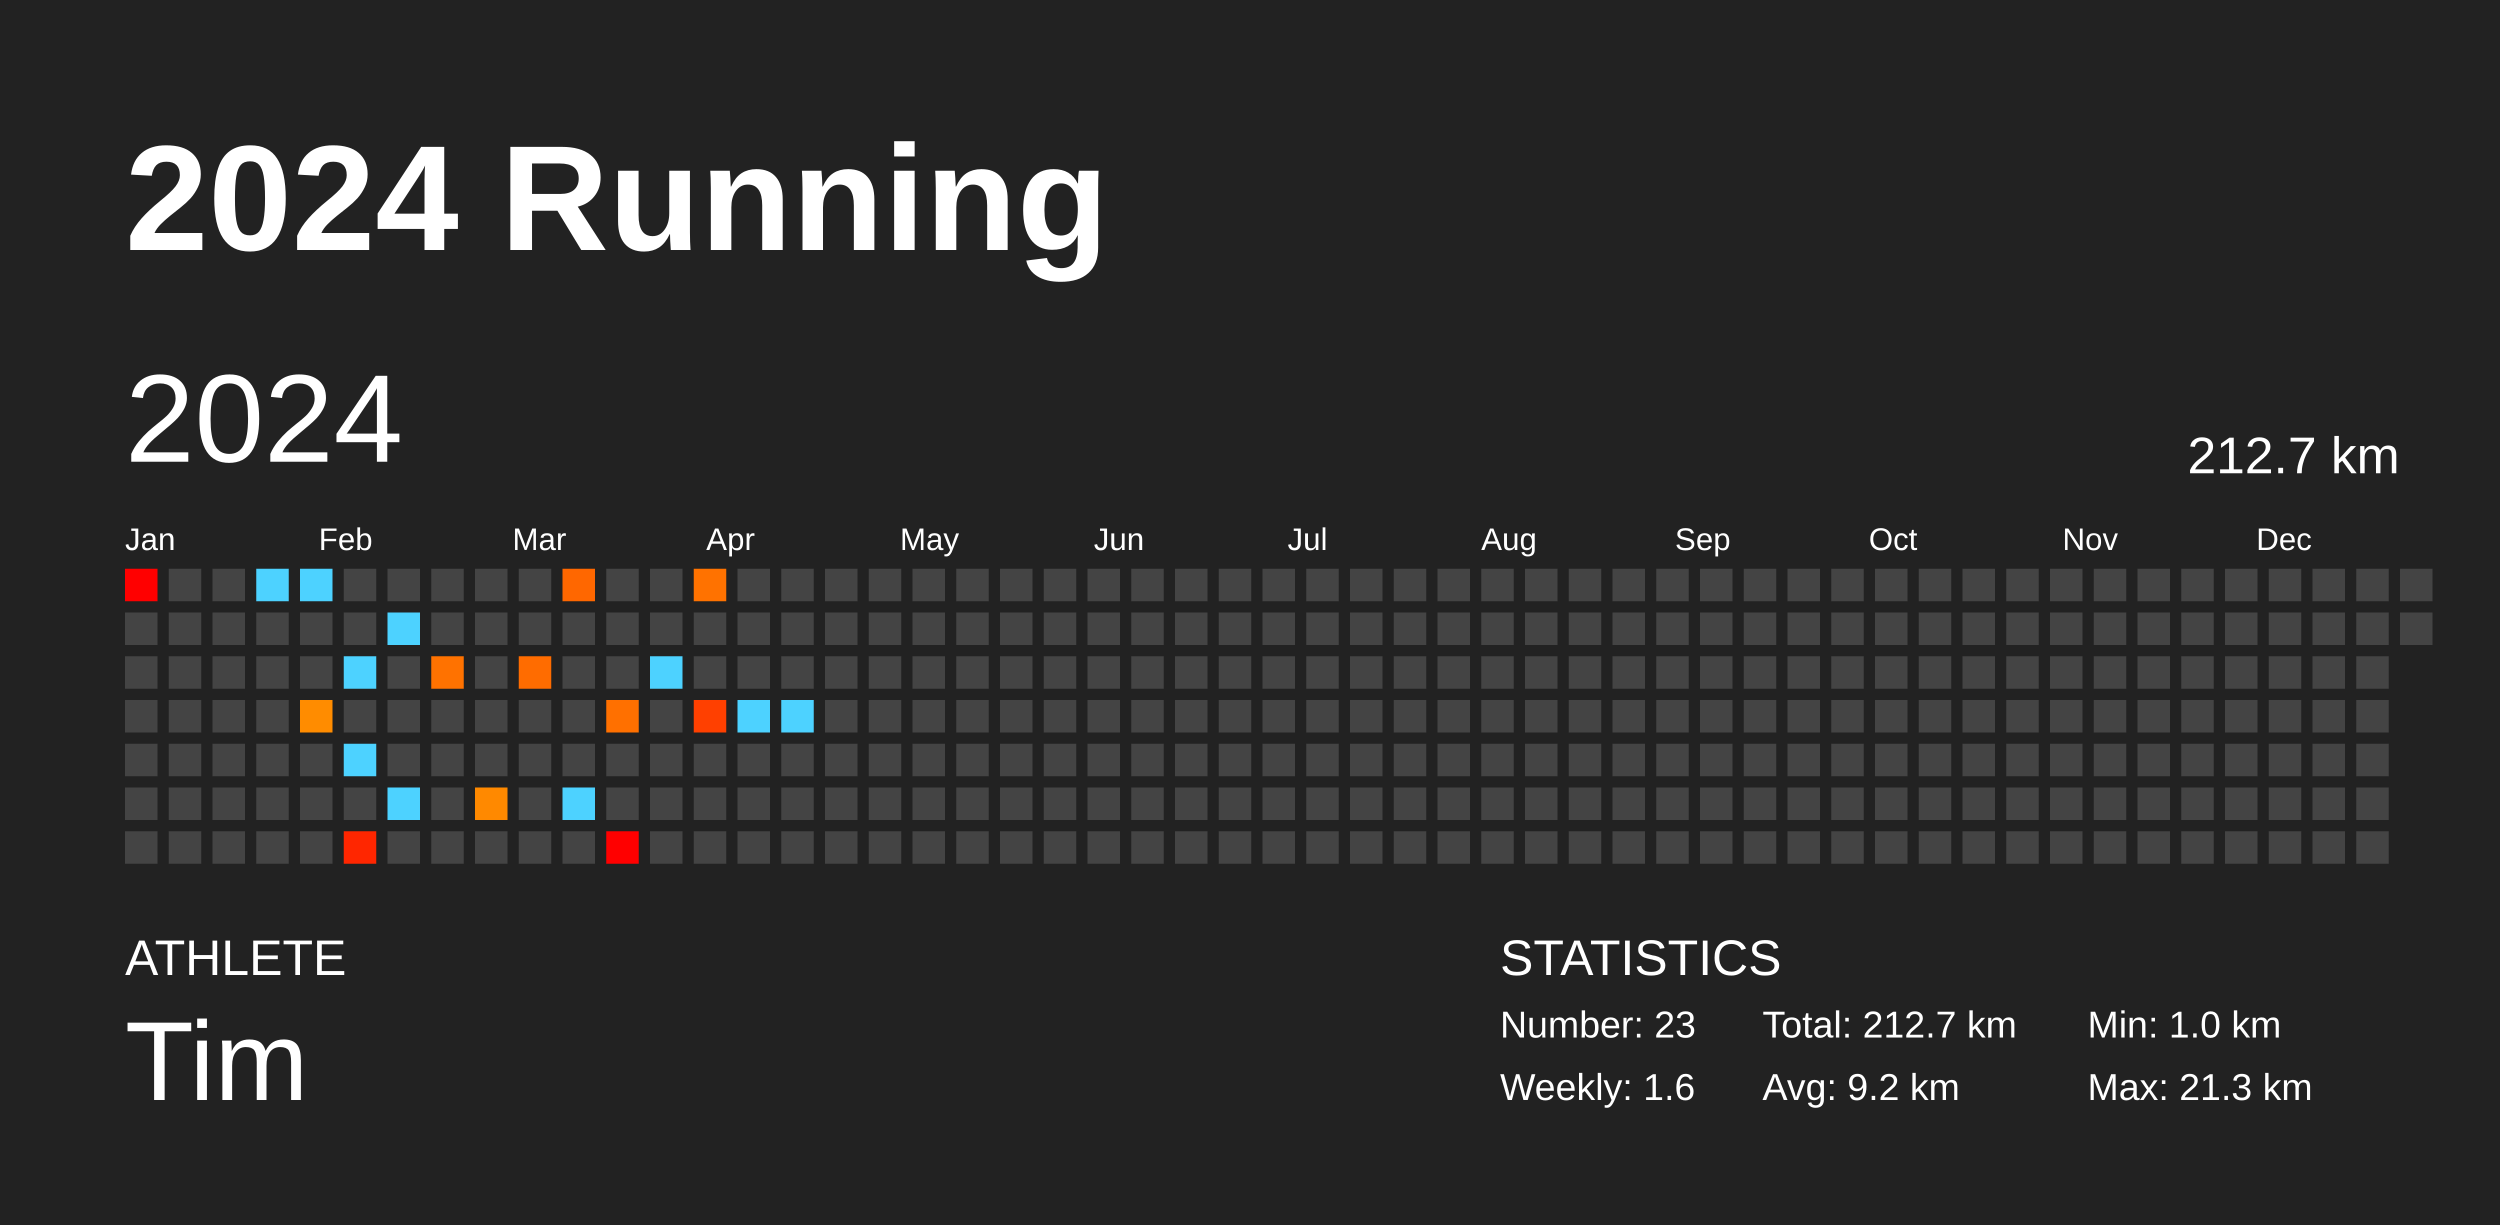
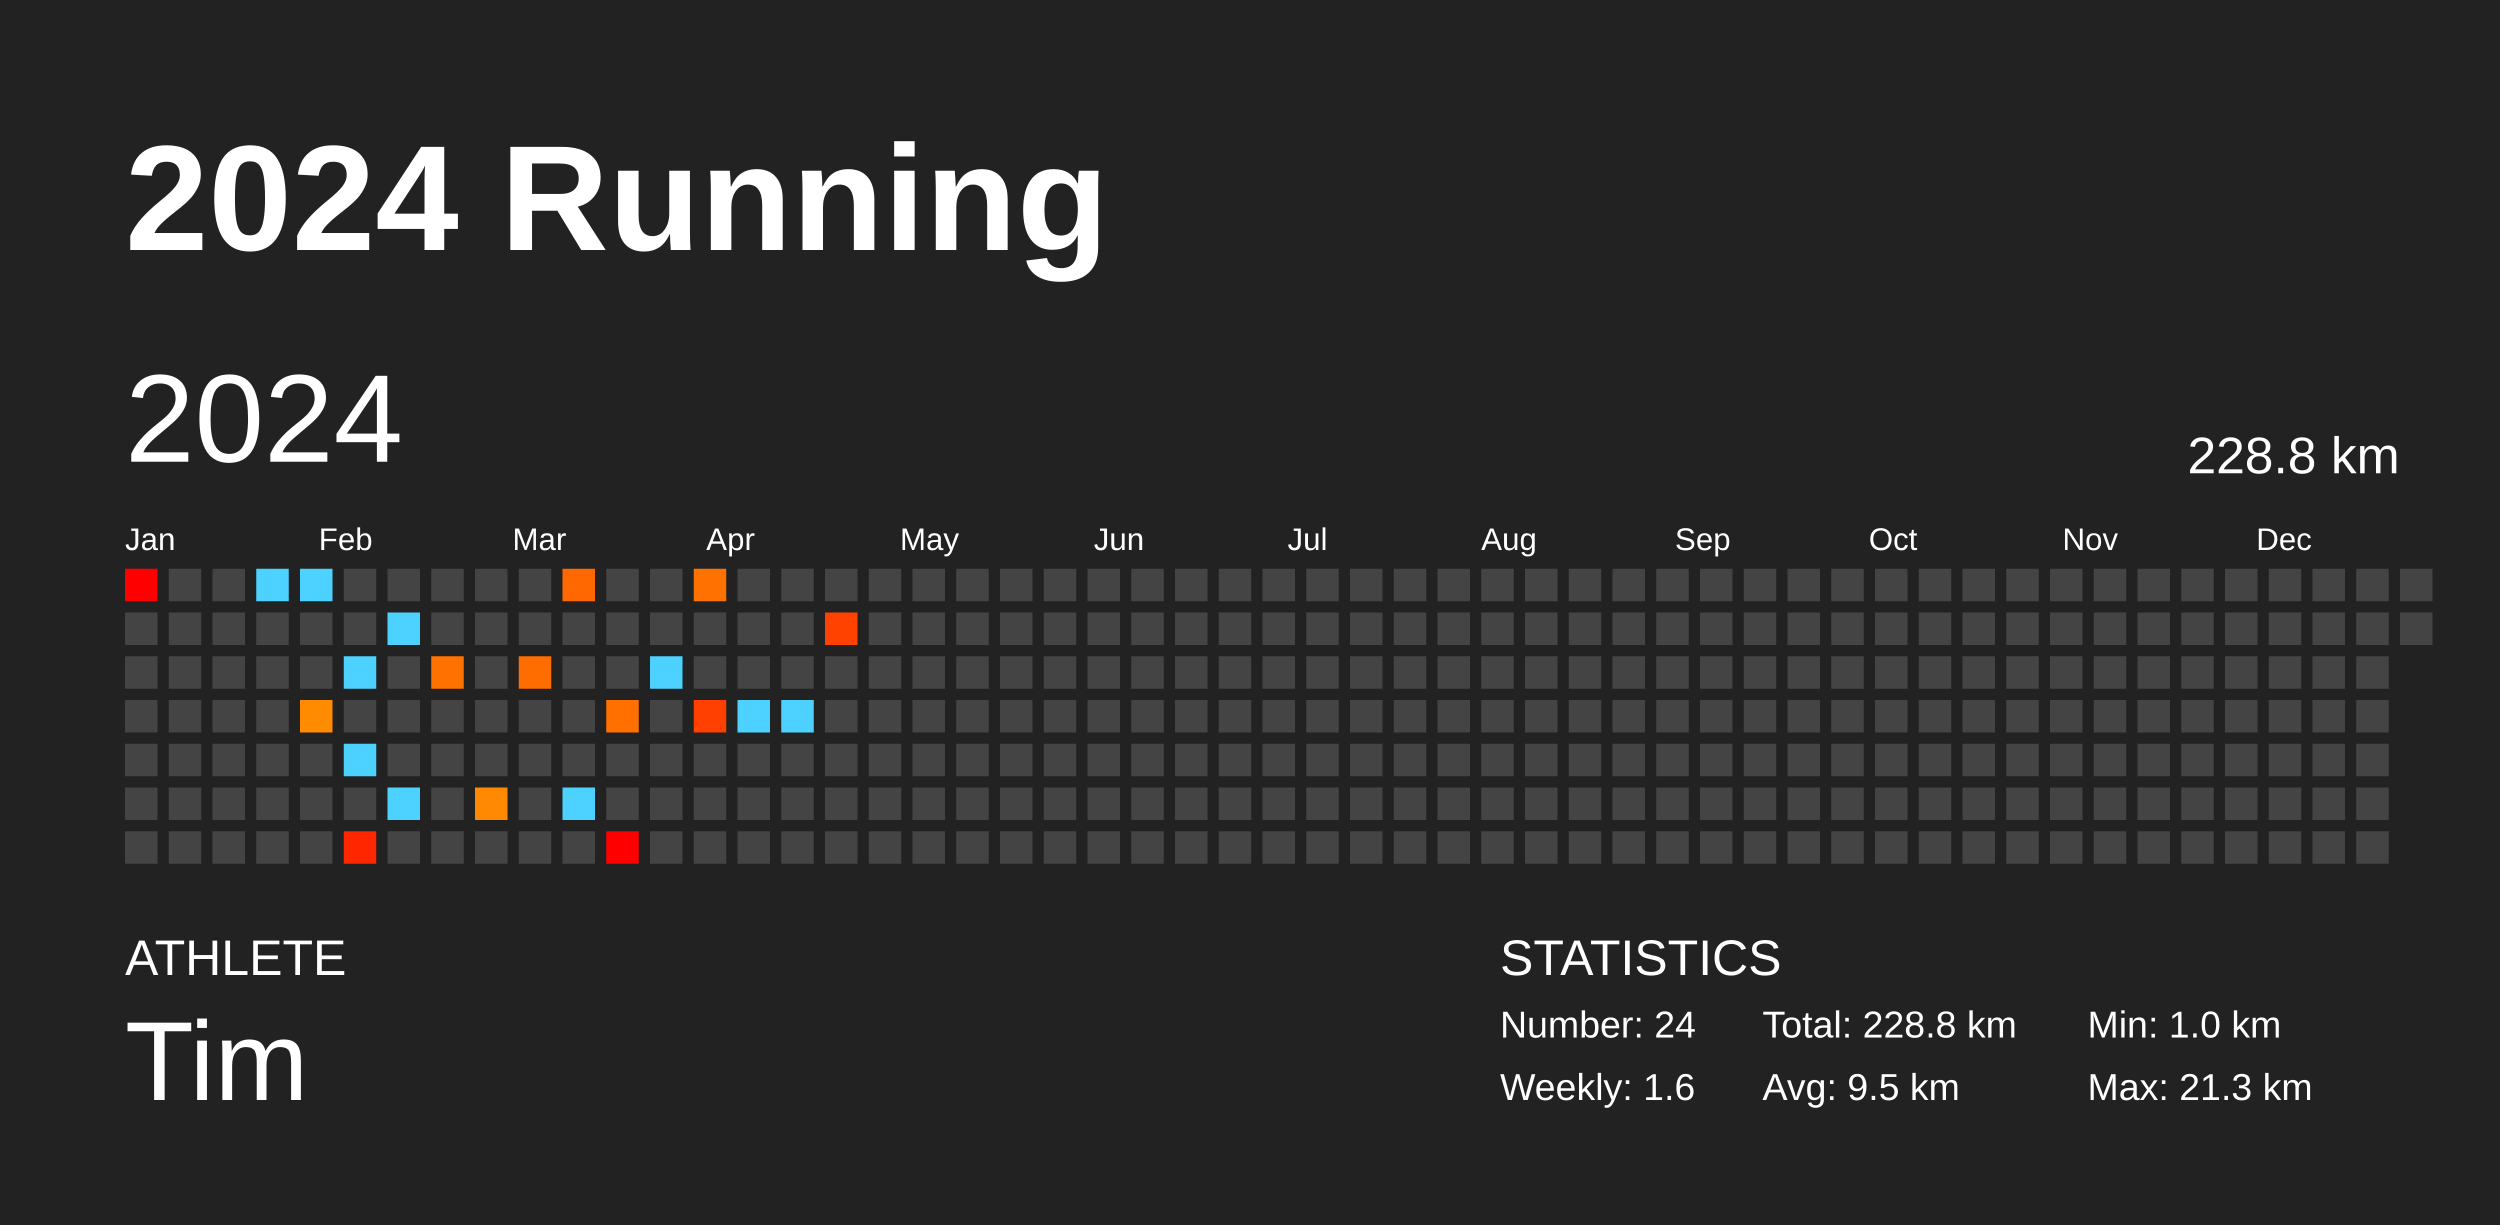
<svg xmlns="http://www.w3.org/2000/svg" baseProfile="full" height="98mm" version="1.1" viewBox="0,0,200,98" width="200mm">
  <defs />
  <rect fill="#222222" height="98" width="200" x="0" y="0" />
  <text fill="#FFFFFF" style="font-size:12px; font-family:Arial; font-weight:bold;" x="10" y="20">2024 Running</text>
  <text fill="#FFFFFF" style="font-size:4px; font-family:Arial" x="10" y="78">ATHLETE</text>
  <text fill="#FFFFFF" style="font-size:9px; font-family:Arial" x="10" y="88">Tim</text>
  <text fill="#FFFFFF" style="font-size:4px; font-family:Arial" x="120" y="78">STATISTICS</text>
-   <text fill="#FFFFFF" style="font-size:3px; font-family:Arial" x="120" y="83">Number: 23</text>
+   <text fill="#FFFFFF" style="font-size:3px; font-family:Arial" x="120" y="83">Number: 24</text>
  <text fill="#FFFFFF" style="font-size:3px; font-family:Arial" x="120" y="88">Weekly: 1.6</text>
-   <text fill="#FFFFFF" style="font-size:3px; font-family:Arial" x="141" y="83">Total: 212.7 km</text>
-   <text fill="#FFFFFF" style="font-size:3px; font-family:Arial" x="141" y="88">Avg: 9.2 km</text>
+   <text fill="#FFFFFF" style="font-size:3px; font-family:Arial" x="141" y="83">Total: 228.8 km</text>
+   <text fill="#FFFFFF" style="font-size:3px; font-family:Arial" x="141" y="88">Avg: 9.5 km</text>
  <text fill="#FFFFFF" style="font-size:3px; font-family:Arial" x="167" y="83">Min: 1.0 km</text>
  <text fill="#FFFFFF" style="font-size:3px; font-family:Arial" x="167" y="88">Max: 21.3 km</text>
  <text dominant-baseline="hanging" fill="#FFFFFF" style="font-size:10.0px; font-family:Arial;" x="10" y="30">2024</text>
-   <text dominant-baseline="hanging" fill="#FFFFFF" style="font-size:4.125px; font-family:Arial;" x="175" y="35">212.7 km</text>
+   <text dominant-baseline="hanging" fill="#FFFFFF" style="font-size:4.125px; font-family:Arial;" x="175" y="35">228.8 km</text>
  <text fill="#FFFFFF" style="font-size:2.5px; font-family:Arial" x="10.0" y="44">Jan</text>
  <text fill="#FFFFFF" style="font-size:2.5px; font-family:Arial" x="25.5" y="44">Feb</text>
  <text fill="#FFFFFF" style="font-size:2.5px; font-family:Arial" x="41.0" y="44">Mar</text>
  <text fill="#FFFFFF" style="font-size:2.5px; font-family:Arial" x="56.5" y="44">Apr</text>
  <text fill="#FFFFFF" style="font-size:2.5px; font-family:Arial" x="72.0" y="44">May</text>
  <text fill="#FFFFFF" style="font-size:2.5px; font-family:Arial" x="87.5" y="44">Jun</text>
  <text fill="#FFFFFF" style="font-size:2.5px; font-family:Arial" x="103.0" y="44">Jul</text>
  <text fill="#FFFFFF" style="font-size:2.5px; font-family:Arial" x="118.5" y="44">Aug</text>
  <text fill="#FFFFFF" style="font-size:2.5px; font-family:Arial" x="134.0" y="44">Sep</text>
  <text fill="#FFFFFF" style="font-size:2.5px; font-family:Arial" x="149.5" y="44">Oct</text>
  <text fill="#FFFFFF" style="font-size:2.5px; font-family:Arial" x="165.0" y="44">Nov</text>
  <text fill="#FFFFFF" style="font-size:2.5px; font-family:Arial" x="180.5" y="44">Dec</text>
  <rect fill="red" height="2.6" width="2.6" x="10.0" y="45.5" />
  <rect fill="#444444" height="2.6" width="2.6" x="10.0" y="49.0" />
  <rect fill="#444444" height="2.6" width="2.6" x="10.0" y="52.5" />
  <rect fill="#444444" height="2.6" width="2.6" x="10.0" y="56.0" />
  <rect fill="#444444" height="2.6" width="2.6" x="10.0" y="59.5" />
  <rect fill="#444444" height="2.6" width="2.6" x="10.0" y="63.0" />
  <rect fill="#444444" height="2.6" width="2.6" x="10.0" y="66.5" />
  <rect fill="#444444" height="2.6" width="2.6" x="13.5" y="45.5" />
  <rect fill="#444444" height="2.6" width="2.6" x="13.5" y="49.0" />
  <rect fill="#444444" height="2.6" width="2.6" x="13.5" y="52.5" />
  <rect fill="#444444" height="2.6" width="2.6" x="13.5" y="56.0" />
  <rect fill="#444444" height="2.6" width="2.6" x="13.5" y="59.5" />
  <rect fill="#444444" height="2.6" width="2.6" x="13.5" y="63.0" />
  <rect fill="#444444" height="2.6" width="2.6" x="13.5" y="66.5" />
  <rect fill="#444444" height="2.6" width="2.6" x="17.0" y="45.5" />
  <rect fill="#444444" height="2.6" width="2.6" x="17.0" y="49.0" />
  <rect fill="#444444" height="2.6" width="2.6" x="17.0" y="52.5" />
  <rect fill="#444444" height="2.6" width="2.6" x="17.0" y="56.0" />
  <rect fill="#444444" height="2.6" width="2.6" x="17.0" y="59.5" />
  <rect fill="#444444" height="2.6" width="2.6" x="17.0" y="63.0" />
  <rect fill="#444444" height="2.6" width="2.6" x="17.0" y="66.5" />
  <rect fill="#4dd2ff" height="2.6" width="2.6" x="20.5" y="45.5" />
  <rect fill="#444444" height="2.6" width="2.6" x="20.5" y="49.0" />
  <rect fill="#444444" height="2.6" width="2.6" x="20.5" y="52.5" />
  <rect fill="#444444" height="2.6" width="2.6" x="20.5" y="56.0" />
  <rect fill="#444444" height="2.6" width="2.6" x="20.5" y="59.5" />
  <rect fill="#444444" height="2.6" width="2.6" x="20.5" y="63.0" />
  <rect fill="#444444" height="2.6" width="2.6" x="20.5" y="66.5" />
  <rect fill="#4dd2ff" height="2.6" width="2.6" x="24.0" y="45.5" />
  <rect fill="#444444" height="2.6" width="2.6" x="24.0" y="49.0" />
  <rect fill="#444444" height="2.6" width="2.6" x="24.0" y="52.5" />
  <rect fill="#ff8c00" height="2.6" width="2.6" x="24.0" y="56.0" />
  <rect fill="#444444" height="2.6" width="2.6" x="24.0" y="59.5" />
  <rect fill="#444444" height="2.6" width="2.6" x="24.0" y="63.0" />
  <rect fill="#444444" height="2.6" width="2.6" x="24.0" y="66.5" />
  <rect fill="#444444" height="2.6" width="2.6" x="27.5" y="45.5" />
  <rect fill="#444444" height="2.6" width="2.6" x="27.5" y="49.0" />
  <rect fill="#4dd2ff" height="2.6" width="2.6" x="27.5" y="52.5" />
  <rect fill="#444444" height="2.6" width="2.6" x="27.5" y="56.0" />
  <rect fill="#4dd2ff" height="2.6" width="2.6" x="27.5" y="59.5" />
  <rect fill="#444444" height="2.6" width="2.6" x="27.5" y="63.0" />
  <rect fill="#ff2600" height="2.6" width="2.6" x="27.5" y="66.5" />
  <rect fill="#444444" height="2.6" width="2.6" x="31.0" y="45.5" />
  <rect fill="#4dd2ff" height="2.6" width="2.6" x="31.0" y="49.0" />
  <rect fill="#444444" height="2.6" width="2.6" x="31.0" y="52.5" />
  <rect fill="#444444" height="2.6" width="2.6" x="31.0" y="56.0" />
  <rect fill="#444444" height="2.6" width="2.6" x="31.0" y="59.5" />
  <rect fill="#4dd2ff" height="2.6" width="2.6" x="31.0" y="63.0" />
  <rect fill="#444444" height="2.6" width="2.6" x="31.0" y="66.5" />
  <rect fill="#444444" height="2.6" width="2.6" x="34.5" y="45.5" />
  <rect fill="#444444" height="2.6" width="2.6" x="34.5" y="49.0" />
  <rect fill="#ff7200" height="2.6" width="2.6" x="34.5" y="52.5" />
  <rect fill="#444444" height="2.6" width="2.6" x="34.5" y="56.0" />
  <rect fill="#444444" height="2.6" width="2.6" x="34.5" y="59.5" />
  <rect fill="#444444" height="2.6" width="2.6" x="34.5" y="63.0" />
  <rect fill="#444444" height="2.6" width="2.6" x="34.5" y="66.5" />
  <rect fill="#444444" height="2.6" width="2.6" x="38.0" y="45.5" />
  <rect fill="#444444" height="2.6" width="2.6" x="38.0" y="49.0" />
  <rect fill="#444444" height="2.6" width="2.6" x="38.0" y="52.5" />
  <rect fill="#444444" height="2.6" width="2.6" x="38.0" y="56.0" />
  <rect fill="#444444" height="2.6" width="2.6" x="38.0" y="59.5" />
  <rect fill="#ff8900" height="2.6" width="2.6" x="38.0" y="63.0" />
  <rect fill="#444444" height="2.6" width="2.6" x="38.0" y="66.5" />
  <rect fill="#444444" height="2.6" width="2.6" x="41.5" y="45.5" />
  <rect fill="#444444" height="2.6" width="2.6" x="41.5" y="49.0" />
  <rect fill="#ff6c00" height="2.6" width="2.6" x="41.5" y="52.5" />
  <rect fill="#444444" height="2.6" width="2.6" x="41.5" y="56.0" />
  <rect fill="#444444" height="2.6" width="2.6" x="41.5" y="59.5" />
  <rect fill="#444444" height="2.6" width="2.6" x="41.5" y="63.0" />
  <rect fill="#444444" height="2.6" width="2.6" x="41.5" y="66.5" />
  <rect fill="#ff6700" height="2.6" width="2.6" x="45.0" y="45.5" />
  <rect fill="#444444" height="2.6" width="2.6" x="45.0" y="49.0" />
  <rect fill="#444444" height="2.6" width="2.6" x="45.0" y="52.5" />
  <rect fill="#444444" height="2.6" width="2.6" x="45.0" y="56.0" />
  <rect fill="#444444" height="2.6" width="2.6" x="45.0" y="59.5" />
  <rect fill="#4dd2ff" height="2.6" width="2.6" x="45.0" y="63.0" />
  <rect fill="#444444" height="2.6" width="2.6" x="45.0" y="66.5" />
  <rect fill="#444444" height="2.6" width="2.6" x="48.5" y="45.5" />
  <rect fill="#444444" height="2.6" width="2.6" x="48.5" y="49.0" />
  <rect fill="#444444" height="2.6" width="2.6" x="48.5" y="52.5" />
  <rect fill="#ff7000" height="2.6" width="2.6" x="48.5" y="56.0" />
  <rect fill="#444444" height="2.6" width="2.6" x="48.5" y="59.5" />
  <rect fill="#444444" height="2.6" width="2.6" x="48.5" y="63.0" />
  <rect fill="red" height="2.6" width="2.6" x="48.5" y="66.5" />
  <rect fill="#444444" height="2.6" width="2.6" x="52.0" y="45.5" />
  <rect fill="#444444" height="2.6" width="2.6" x="52.0" y="49.0" />
  <rect fill="#4dd2ff" height="2.6" width="2.6" x="52.0" y="52.5" />
  <rect fill="#444444" height="2.6" width="2.6" x="52.0" y="56.0" />
  <rect fill="#444444" height="2.6" width="2.6" x="52.0" y="59.5" />
  <rect fill="#444444" height="2.6" width="2.6" x="52.0" y="63.0" />
  <rect fill="#444444" height="2.6" width="2.6" x="52.0" y="66.5" />
  <rect fill="#ff7200" height="2.6" width="2.6" x="55.5" y="45.5" />
  <rect fill="#444444" height="2.6" width="2.6" x="55.5" y="49.0" />
  <rect fill="#444444" height="2.6" width="2.6" x="55.5" y="52.5" />
  <rect fill="#ff4000" height="2.6" width="2.6" x="55.5" y="56.0" />
  <rect fill="#444444" height="2.6" width="2.6" x="55.5" y="59.5" />
  <rect fill="#444444" height="2.6" width="2.6" x="55.5" y="63.0" />
  <rect fill="#444444" height="2.6" width="2.6" x="55.5" y="66.5" />
  <rect fill="#444444" height="2.6" width="2.6" x="59.0" y="45.5" />
  <rect fill="#444444" height="2.6" width="2.6" x="59.0" y="49.0" />
  <rect fill="#444444" height="2.6" width="2.6" x="59.0" y="52.5" />
  <rect fill="#4dd2ff" height="2.6" width="2.6" x="59.0" y="56.0" />
  <rect fill="#444444" height="2.6" width="2.6" x="59.0" y="59.5" />
  <rect fill="#444444" height="2.6" width="2.6" x="59.0" y="63.0" />
  <rect fill="#444444" height="2.6" width="2.6" x="59.0" y="66.5" />
  <rect fill="#444444" height="2.6" width="2.6" x="62.5" y="45.5" />
  <rect fill="#444444" height="2.6" width="2.6" x="62.5" y="49.0" />
  <rect fill="#444444" height="2.6" width="2.6" x="62.5" y="52.5" />
  <rect fill="#4dd2ff" height="2.6" width="2.6" x="62.5" y="56.0" />
  <rect fill="#444444" height="2.6" width="2.6" x="62.5" y="59.5" />
  <rect fill="#444444" height="2.6" width="2.6" x="62.5" y="63.0" />
  <rect fill="#444444" height="2.6" width="2.6" x="62.5" y="66.5" />
  <rect fill="#444444" height="2.6" width="2.6" x="66.0" y="45.5" />
-   <rect fill="#444444" height="2.6" width="2.6" x="66.0" y="49.0" />
+   <rect fill="#ff4200" height="2.6" width="2.6" x="66.0" y="49.0" />
  <rect fill="#444444" height="2.6" width="2.6" x="66.0" y="52.5" />
  <rect fill="#444444" height="2.6" width="2.6" x="66.0" y="56.0" />
  <rect fill="#444444" height="2.6" width="2.6" x="66.0" y="59.5" />
  <rect fill="#444444" height="2.6" width="2.6" x="66.0" y="63.0" />
  <rect fill="#444444" height="2.6" width="2.6" x="66.0" y="66.5" />
  <rect fill="#444444" height="2.6" width="2.6" x="69.5" y="45.5" />
  <rect fill="#444444" height="2.6" width="2.6" x="69.5" y="49.0" />
  <rect fill="#444444" height="2.6" width="2.6" x="69.5" y="52.5" />
  <rect fill="#444444" height="2.6" width="2.6" x="69.5" y="56.0" />
  <rect fill="#444444" height="2.6" width="2.6" x="69.5" y="59.5" />
  <rect fill="#444444" height="2.6" width="2.6" x="69.5" y="63.0" />
  <rect fill="#444444" height="2.6" width="2.6" x="69.5" y="66.5" />
  <rect fill="#444444" height="2.6" width="2.6" x="73.0" y="45.5" />
  <rect fill="#444444" height="2.6" width="2.6" x="73.0" y="49.0" />
  <rect fill="#444444" height="2.6" width="2.6" x="73.0" y="52.5" />
  <rect fill="#444444" height="2.6" width="2.6" x="73.0" y="56.0" />
  <rect fill="#444444" height="2.6" width="2.6" x="73.0" y="59.5" />
  <rect fill="#444444" height="2.6" width="2.6" x="73.0" y="63.0" />
  <rect fill="#444444" height="2.6" width="2.6" x="73.0" y="66.5" />
  <rect fill="#444444" height="2.6" width="2.6" x="76.5" y="45.5" />
  <rect fill="#444444" height="2.6" width="2.6" x="76.5" y="49.0" />
  <rect fill="#444444" height="2.6" width="2.6" x="76.5" y="52.5" />
  <rect fill="#444444" height="2.6" width="2.6" x="76.5" y="56.0" />
  <rect fill="#444444" height="2.6" width="2.6" x="76.5" y="59.5" />
  <rect fill="#444444" height="2.6" width="2.6" x="76.5" y="63.0" />
  <rect fill="#444444" height="2.6" width="2.6" x="76.5" y="66.5" />
  <rect fill="#444444" height="2.6" width="2.6" x="80.0" y="45.5" />
  <rect fill="#444444" height="2.6" width="2.6" x="80.0" y="49.0" />
  <rect fill="#444444" height="2.6" width="2.6" x="80.0" y="52.5" />
  <rect fill="#444444" height="2.6" width="2.6" x="80.0" y="56.0" />
  <rect fill="#444444" height="2.6" width="2.6" x="80.0" y="59.5" />
  <rect fill="#444444" height="2.6" width="2.6" x="80.0" y="63.0" />
  <rect fill="#444444" height="2.6" width="2.6" x="80.0" y="66.5" />
  <rect fill="#444444" height="2.6" width="2.6" x="83.5" y="45.5" />
  <rect fill="#444444" height="2.6" width="2.6" x="83.5" y="49.0" />
  <rect fill="#444444" height="2.6" width="2.6" x="83.5" y="52.5" />
  <rect fill="#444444" height="2.6" width="2.6" x="83.5" y="56.0" />
  <rect fill="#444444" height="2.6" width="2.6" x="83.5" y="59.5" />
  <rect fill="#444444" height="2.6" width="2.6" x="83.5" y="63.0" />
  <rect fill="#444444" height="2.6" width="2.6" x="83.5" y="66.5" />
  <rect fill="#444444" height="2.6" width="2.6" x="87.0" y="45.5" />
  <rect fill="#444444" height="2.6" width="2.6" x="87.0" y="49.0" />
  <rect fill="#444444" height="2.6" width="2.6" x="87.0" y="52.5" />
  <rect fill="#444444" height="2.6" width="2.6" x="87.0" y="56.0" />
  <rect fill="#444444" height="2.6" width="2.6" x="87.0" y="59.5" />
  <rect fill="#444444" height="2.6" width="2.6" x="87.0" y="63.0" />
  <rect fill="#444444" height="2.6" width="2.6" x="87.0" y="66.5" />
  <rect fill="#444444" height="2.6" width="2.6" x="90.5" y="45.5" />
  <rect fill="#444444" height="2.6" width="2.6" x="90.5" y="49.0" />
  <rect fill="#444444" height="2.6" width="2.6" x="90.5" y="52.5" />
  <rect fill="#444444" height="2.6" width="2.6" x="90.5" y="56.0" />
  <rect fill="#444444" height="2.6" width="2.6" x="90.5" y="59.5" />
  <rect fill="#444444" height="2.6" width="2.6" x="90.5" y="63.0" />
  <rect fill="#444444" height="2.6" width="2.6" x="90.5" y="66.5" />
  <rect fill="#444444" height="2.6" width="2.6" x="94.0" y="45.5" />
  <rect fill="#444444" height="2.6" width="2.6" x="94.0" y="49.0" />
  <rect fill="#444444" height="2.6" width="2.6" x="94.0" y="52.5" />
  <rect fill="#444444" height="2.6" width="2.6" x="94.0" y="56.0" />
  <rect fill="#444444" height="2.6" width="2.6" x="94.0" y="59.5" />
  <rect fill="#444444" height="2.6" width="2.6" x="94.0" y="63.0" />
  <rect fill="#444444" height="2.6" width="2.6" x="94.0" y="66.5" />
  <rect fill="#444444" height="2.6" width="2.6" x="97.5" y="45.5" />
  <rect fill="#444444" height="2.6" width="2.6" x="97.5" y="49.0" />
  <rect fill="#444444" height="2.6" width="2.6" x="97.5" y="52.5" />
  <rect fill="#444444" height="2.6" width="2.6" x="97.5" y="56.0" />
  <rect fill="#444444" height="2.6" width="2.6" x="97.5" y="59.5" />
  <rect fill="#444444" height="2.6" width="2.6" x="97.5" y="63.0" />
  <rect fill="#444444" height="2.6" width="2.6" x="97.5" y="66.5" />
  <rect fill="#444444" height="2.6" width="2.6" x="101.0" y="45.5" />
  <rect fill="#444444" height="2.6" width="2.6" x="101.0" y="49.0" />
  <rect fill="#444444" height="2.6" width="2.6" x="101.0" y="52.5" />
  <rect fill="#444444" height="2.6" width="2.6" x="101.0" y="56.0" />
  <rect fill="#444444" height="2.6" width="2.6" x="101.0" y="59.5" />
  <rect fill="#444444" height="2.6" width="2.6" x="101.0" y="63.0" />
  <rect fill="#444444" height="2.6" width="2.6" x="101.0" y="66.5" />
  <rect fill="#444444" height="2.6" width="2.6" x="104.5" y="45.5" />
  <rect fill="#444444" height="2.6" width="2.6" x="104.5" y="49.0" />
  <rect fill="#444444" height="2.6" width="2.6" x="104.5" y="52.5" />
  <rect fill="#444444" height="2.6" width="2.6" x="104.5" y="56.0" />
  <rect fill="#444444" height="2.6" width="2.6" x="104.5" y="59.5" />
  <rect fill="#444444" height="2.6" width="2.6" x="104.5" y="63.0" />
  <rect fill="#444444" height="2.6" width="2.6" x="104.5" y="66.5" />
  <rect fill="#444444" height="2.6" width="2.6" x="108.0" y="45.5" />
  <rect fill="#444444" height="2.6" width="2.6" x="108.0" y="49.0" />
  <rect fill="#444444" height="2.6" width="2.6" x="108.0" y="52.5" />
  <rect fill="#444444" height="2.6" width="2.6" x="108.0" y="56.0" />
  <rect fill="#444444" height="2.6" width="2.6" x="108.0" y="59.5" />
  <rect fill="#444444" height="2.6" width="2.6" x="108.0" y="63.0" />
  <rect fill="#444444" height="2.6" width="2.6" x="108.0" y="66.5" />
  <rect fill="#444444" height="2.6" width="2.6" x="111.5" y="45.5" />
  <rect fill="#444444" height="2.6" width="2.6" x="111.5" y="49.0" />
  <rect fill="#444444" height="2.6" width="2.6" x="111.5" y="52.5" />
  <rect fill="#444444" height="2.6" width="2.6" x="111.5" y="56.0" />
  <rect fill="#444444" height="2.6" width="2.6" x="111.5" y="59.5" />
  <rect fill="#444444" height="2.6" width="2.6" x="111.5" y="63.0" />
  <rect fill="#444444" height="2.6" width="2.6" x="111.5" y="66.5" />
  <rect fill="#444444" height="2.6" width="2.6" x="115.0" y="45.5" />
  <rect fill="#444444" height="2.6" width="2.6" x="115.0" y="49.0" />
  <rect fill="#444444" height="2.6" width="2.6" x="115.0" y="52.5" />
  <rect fill="#444444" height="2.6" width="2.6" x="115.0" y="56.0" />
  <rect fill="#444444" height="2.6" width="2.6" x="115.0" y="59.5" />
  <rect fill="#444444" height="2.6" width="2.6" x="115.0" y="63.0" />
  <rect fill="#444444" height="2.6" width="2.6" x="115.0" y="66.5" />
  <rect fill="#444444" height="2.6" width="2.6" x="118.5" y="45.5" />
  <rect fill="#444444" height="2.6" width="2.6" x="118.5" y="49.0" />
  <rect fill="#444444" height="2.6" width="2.6" x="118.5" y="52.5" />
  <rect fill="#444444" height="2.6" width="2.6" x="118.5" y="56.0" />
  <rect fill="#444444" height="2.6" width="2.6" x="118.5" y="59.5" />
  <rect fill="#444444" height="2.6" width="2.6" x="118.5" y="63.0" />
  <rect fill="#444444" height="2.6" width="2.6" x="118.5" y="66.5" />
  <rect fill="#444444" height="2.6" width="2.6" x="122.0" y="45.5" />
  <rect fill="#444444" height="2.6" width="2.6" x="122.0" y="49.0" />
  <rect fill="#444444" height="2.6" width="2.6" x="122.0" y="52.5" />
  <rect fill="#444444" height="2.6" width="2.6" x="122.0" y="56.0" />
  <rect fill="#444444" height="2.6" width="2.6" x="122.0" y="59.5" />
  <rect fill="#444444" height="2.6" width="2.6" x="122.0" y="63.0" />
  <rect fill="#444444" height="2.6" width="2.6" x="122.0" y="66.5" />
  <rect fill="#444444" height="2.6" width="2.6" x="125.5" y="45.5" />
  <rect fill="#444444" height="2.6" width="2.6" x="125.5" y="49.0" />
  <rect fill="#444444" height="2.6" width="2.6" x="125.5" y="52.5" />
  <rect fill="#444444" height="2.6" width="2.6" x="125.5" y="56.0" />
  <rect fill="#444444" height="2.6" width="2.6" x="125.5" y="59.5" />
  <rect fill="#444444" height="2.6" width="2.6" x="125.5" y="63.0" />
  <rect fill="#444444" height="2.6" width="2.6" x="125.5" y="66.5" />
  <rect fill="#444444" height="2.6" width="2.6" x="129.0" y="45.5" />
  <rect fill="#444444" height="2.6" width="2.6" x="129.0" y="49.0" />
  <rect fill="#444444" height="2.6" width="2.6" x="129.0" y="52.5" />
  <rect fill="#444444" height="2.6" width="2.6" x="129.0" y="56.0" />
  <rect fill="#444444" height="2.6" width="2.6" x="129.0" y="59.5" />
  <rect fill="#444444" height="2.6" width="2.6" x="129.0" y="63.0" />
  <rect fill="#444444" height="2.6" width="2.6" x="129.0" y="66.5" />
  <rect fill="#444444" height="2.6" width="2.6" x="132.5" y="45.5" />
  <rect fill="#444444" height="2.6" width="2.6" x="132.5" y="49.0" />
  <rect fill="#444444" height="2.6" width="2.6" x="132.5" y="52.5" />
  <rect fill="#444444" height="2.6" width="2.6" x="132.5" y="56.0" />
  <rect fill="#444444" height="2.6" width="2.6" x="132.5" y="59.5" />
  <rect fill="#444444" height="2.6" width="2.6" x="132.5" y="63.0" />
  <rect fill="#444444" height="2.6" width="2.6" x="132.5" y="66.5" />
  <rect fill="#444444" height="2.6" width="2.6" x="136.0" y="45.5" />
  <rect fill="#444444" height="2.6" width="2.6" x="136.0" y="49.0" />
  <rect fill="#444444" height="2.6" width="2.6" x="136.0" y="52.5" />
  <rect fill="#444444" height="2.6" width="2.6" x="136.0" y="56.0" />
  <rect fill="#444444" height="2.6" width="2.6" x="136.0" y="59.5" />
  <rect fill="#444444" height="2.6" width="2.6" x="136.0" y="63.0" />
  <rect fill="#444444" height="2.6" width="2.6" x="136.0" y="66.5" />
  <rect fill="#444444" height="2.6" width="2.6" x="139.5" y="45.5" />
  <rect fill="#444444" height="2.6" width="2.6" x="139.5" y="49.0" />
  <rect fill="#444444" height="2.6" width="2.6" x="139.5" y="52.5" />
  <rect fill="#444444" height="2.6" width="2.6" x="139.5" y="56.0" />
  <rect fill="#444444" height="2.6" width="2.6" x="139.5" y="59.5" />
  <rect fill="#444444" height="2.6" width="2.6" x="139.5" y="63.0" />
  <rect fill="#444444" height="2.6" width="2.6" x="139.5" y="66.5" />
  <rect fill="#444444" height="2.6" width="2.6" x="143.0" y="45.5" />
  <rect fill="#444444" height="2.6" width="2.6" x="143.0" y="49.0" />
  <rect fill="#444444" height="2.6" width="2.6" x="143.0" y="52.5" />
  <rect fill="#444444" height="2.6" width="2.6" x="143.0" y="56.0" />
  <rect fill="#444444" height="2.6" width="2.6" x="143.0" y="59.5" />
  <rect fill="#444444" height="2.6" width="2.6" x="143.0" y="63.0" />
  <rect fill="#444444" height="2.6" width="2.6" x="143.0" y="66.5" />
  <rect fill="#444444" height="2.6" width="2.6" x="146.5" y="45.5" />
  <rect fill="#444444" height="2.6" width="2.6" x="146.5" y="49.0" />
  <rect fill="#444444" height="2.6" width="2.6" x="146.5" y="52.5" />
  <rect fill="#444444" height="2.6" width="2.6" x="146.5" y="56.0" />
  <rect fill="#444444" height="2.6" width="2.6" x="146.5" y="59.5" />
  <rect fill="#444444" height="2.6" width="2.6" x="146.5" y="63.0" />
  <rect fill="#444444" height="2.6" width="2.6" x="146.5" y="66.5" />
  <rect fill="#444444" height="2.6" width="2.6" x="150.0" y="45.5" />
  <rect fill="#444444" height="2.6" width="2.6" x="150.0" y="49.0" />
  <rect fill="#444444" height="2.6" width="2.6" x="150.0" y="52.5" />
  <rect fill="#444444" height="2.6" width="2.6" x="150.0" y="56.0" />
  <rect fill="#444444" height="2.6" width="2.6" x="150.0" y="59.5" />
  <rect fill="#444444" height="2.6" width="2.6" x="150.0" y="63.0" />
  <rect fill="#444444" height="2.6" width="2.6" x="150.0" y="66.5" />
  <rect fill="#444444" height="2.6" width="2.6" x="153.5" y="45.5" />
  <rect fill="#444444" height="2.6" width="2.6" x="153.5" y="49.0" />
  <rect fill="#444444" height="2.6" width="2.6" x="153.5" y="52.5" />
  <rect fill="#444444" height="2.6" width="2.6" x="153.5" y="56.0" />
  <rect fill="#444444" height="2.6" width="2.6" x="153.5" y="59.5" />
  <rect fill="#444444" height="2.6" width="2.6" x="153.5" y="63.0" />
  <rect fill="#444444" height="2.6" width="2.6" x="153.5" y="66.5" />
  <rect fill="#444444" height="2.6" width="2.6" x="157.0" y="45.5" />
  <rect fill="#444444" height="2.6" width="2.6" x="157.0" y="49.0" />
  <rect fill="#444444" height="2.6" width="2.6" x="157.0" y="52.5" />
  <rect fill="#444444" height="2.6" width="2.6" x="157.0" y="56.0" />
  <rect fill="#444444" height="2.6" width="2.6" x="157.0" y="59.5" />
  <rect fill="#444444" height="2.6" width="2.6" x="157.0" y="63.0" />
  <rect fill="#444444" height="2.6" width="2.6" x="157.0" y="66.5" />
  <rect fill="#444444" height="2.6" width="2.6" x="160.5" y="45.5" />
  <rect fill="#444444" height="2.6" width="2.6" x="160.5" y="49.0" />
  <rect fill="#444444" height="2.6" width="2.6" x="160.5" y="52.5" />
  <rect fill="#444444" height="2.6" width="2.6" x="160.5" y="56.0" />
  <rect fill="#444444" height="2.6" width="2.6" x="160.5" y="59.5" />
  <rect fill="#444444" height="2.6" width="2.6" x="160.5" y="63.0" />
  <rect fill="#444444" height="2.6" width="2.6" x="160.5" y="66.5" />
  <rect fill="#444444" height="2.6" width="2.6" x="164.0" y="45.5" />
  <rect fill="#444444" height="2.6" width="2.6" x="164.0" y="49.0" />
  <rect fill="#444444" height="2.6" width="2.6" x="164.0" y="52.5" />
  <rect fill="#444444" height="2.6" width="2.6" x="164.0" y="56.0" />
  <rect fill="#444444" height="2.6" width="2.6" x="164.0" y="59.5" />
  <rect fill="#444444" height="2.6" width="2.6" x="164.0" y="63.0" />
  <rect fill="#444444" height="2.6" width="2.6" x="164.0" y="66.5" />
  <rect fill="#444444" height="2.6" width="2.6" x="167.5" y="45.5" />
  <rect fill="#444444" height="2.6" width="2.6" x="167.5" y="49.0" />
  <rect fill="#444444" height="2.6" width="2.6" x="167.5" y="52.5" />
  <rect fill="#444444" height="2.6" width="2.6" x="167.5" y="56.0" />
  <rect fill="#444444" height="2.6" width="2.6" x="167.5" y="59.5" />
  <rect fill="#444444" height="2.6" width="2.6" x="167.5" y="63.0" />
  <rect fill="#444444" height="2.6" width="2.6" x="167.5" y="66.5" />
  <rect fill="#444444" height="2.6" width="2.6" x="171.0" y="45.5" />
  <rect fill="#444444" height="2.6" width="2.6" x="171.0" y="49.0" />
  <rect fill="#444444" height="2.6" width="2.6" x="171.0" y="52.5" />
  <rect fill="#444444" height="2.6" width="2.6" x="171.0" y="56.0" />
  <rect fill="#444444" height="2.6" width="2.6" x="171.0" y="59.5" />
  <rect fill="#444444" height="2.6" width="2.6" x="171.0" y="63.0" />
  <rect fill="#444444" height="2.6" width="2.6" x="171.0" y="66.5" />
  <rect fill="#444444" height="2.6" width="2.6" x="174.5" y="45.5" />
  <rect fill="#444444" height="2.6" width="2.6" x="174.5" y="49.0" />
  <rect fill="#444444" height="2.6" width="2.6" x="174.5" y="52.5" />
  <rect fill="#444444" height="2.6" width="2.6" x="174.5" y="56.0" />
  <rect fill="#444444" height="2.6" width="2.6" x="174.5" y="59.5" />
  <rect fill="#444444" height="2.6" width="2.6" x="174.5" y="63.0" />
  <rect fill="#444444" height="2.6" width="2.6" x="174.5" y="66.5" />
  <rect fill="#444444" height="2.6" width="2.6" x="178.0" y="45.5" />
  <rect fill="#444444" height="2.6" width="2.6" x="178.0" y="49.0" />
  <rect fill="#444444" height="2.6" width="2.6" x="178.0" y="52.5" />
  <rect fill="#444444" height="2.6" width="2.6" x="178.0" y="56.0" />
  <rect fill="#444444" height="2.6" width="2.6" x="178.0" y="59.5" />
  <rect fill="#444444" height="2.6" width="2.6" x="178.0" y="63.0" />
  <rect fill="#444444" height="2.6" width="2.6" x="178.0" y="66.5" />
  <rect fill="#444444" height="2.6" width="2.6" x="181.5" y="45.5" />
  <rect fill="#444444" height="2.6" width="2.6" x="181.5" y="49.0" />
  <rect fill="#444444" height="2.6" width="2.6" x="181.5" y="52.5" />
  <rect fill="#444444" height="2.6" width="2.6" x="181.5" y="56.0" />
  <rect fill="#444444" height="2.6" width="2.6" x="181.5" y="59.5" />
  <rect fill="#444444" height="2.6" width="2.6" x="181.5" y="63.0" />
  <rect fill="#444444" height="2.6" width="2.6" x="181.5" y="66.5" />
  <rect fill="#444444" height="2.6" width="2.6" x="185.0" y="45.5" />
  <rect fill="#444444" height="2.6" width="2.6" x="185.0" y="49.0" />
  <rect fill="#444444" height="2.6" width="2.6" x="185.0" y="52.5" />
  <rect fill="#444444" height="2.6" width="2.6" x="185.0" y="56.0" />
  <rect fill="#444444" height="2.6" width="2.6" x="185.0" y="59.5" />
  <rect fill="#444444" height="2.6" width="2.6" x="185.0" y="63.0" />
  <rect fill="#444444" height="2.6" width="2.6" x="185.0" y="66.5" />
  <rect fill="#444444" height="2.6" width="2.6" x="188.5" y="45.5" />
  <rect fill="#444444" height="2.6" width="2.6" x="188.5" y="49.0" />
  <rect fill="#444444" height="2.6" width="2.6" x="188.5" y="52.5" />
  <rect fill="#444444" height="2.6" width="2.6" x="188.5" y="56.0" />
  <rect fill="#444444" height="2.6" width="2.6" x="188.5" y="59.5" />
  <rect fill="#444444" height="2.6" width="2.6" x="188.5" y="63.0" />
  <rect fill="#444444" height="2.6" width="2.6" x="188.5" y="66.5" />
  <rect fill="#444444" height="2.6" width="2.6" x="192.0" y="45.5" />
  <rect fill="#444444" height="2.6" width="2.6" x="192.0" y="49.0" />
</svg>
